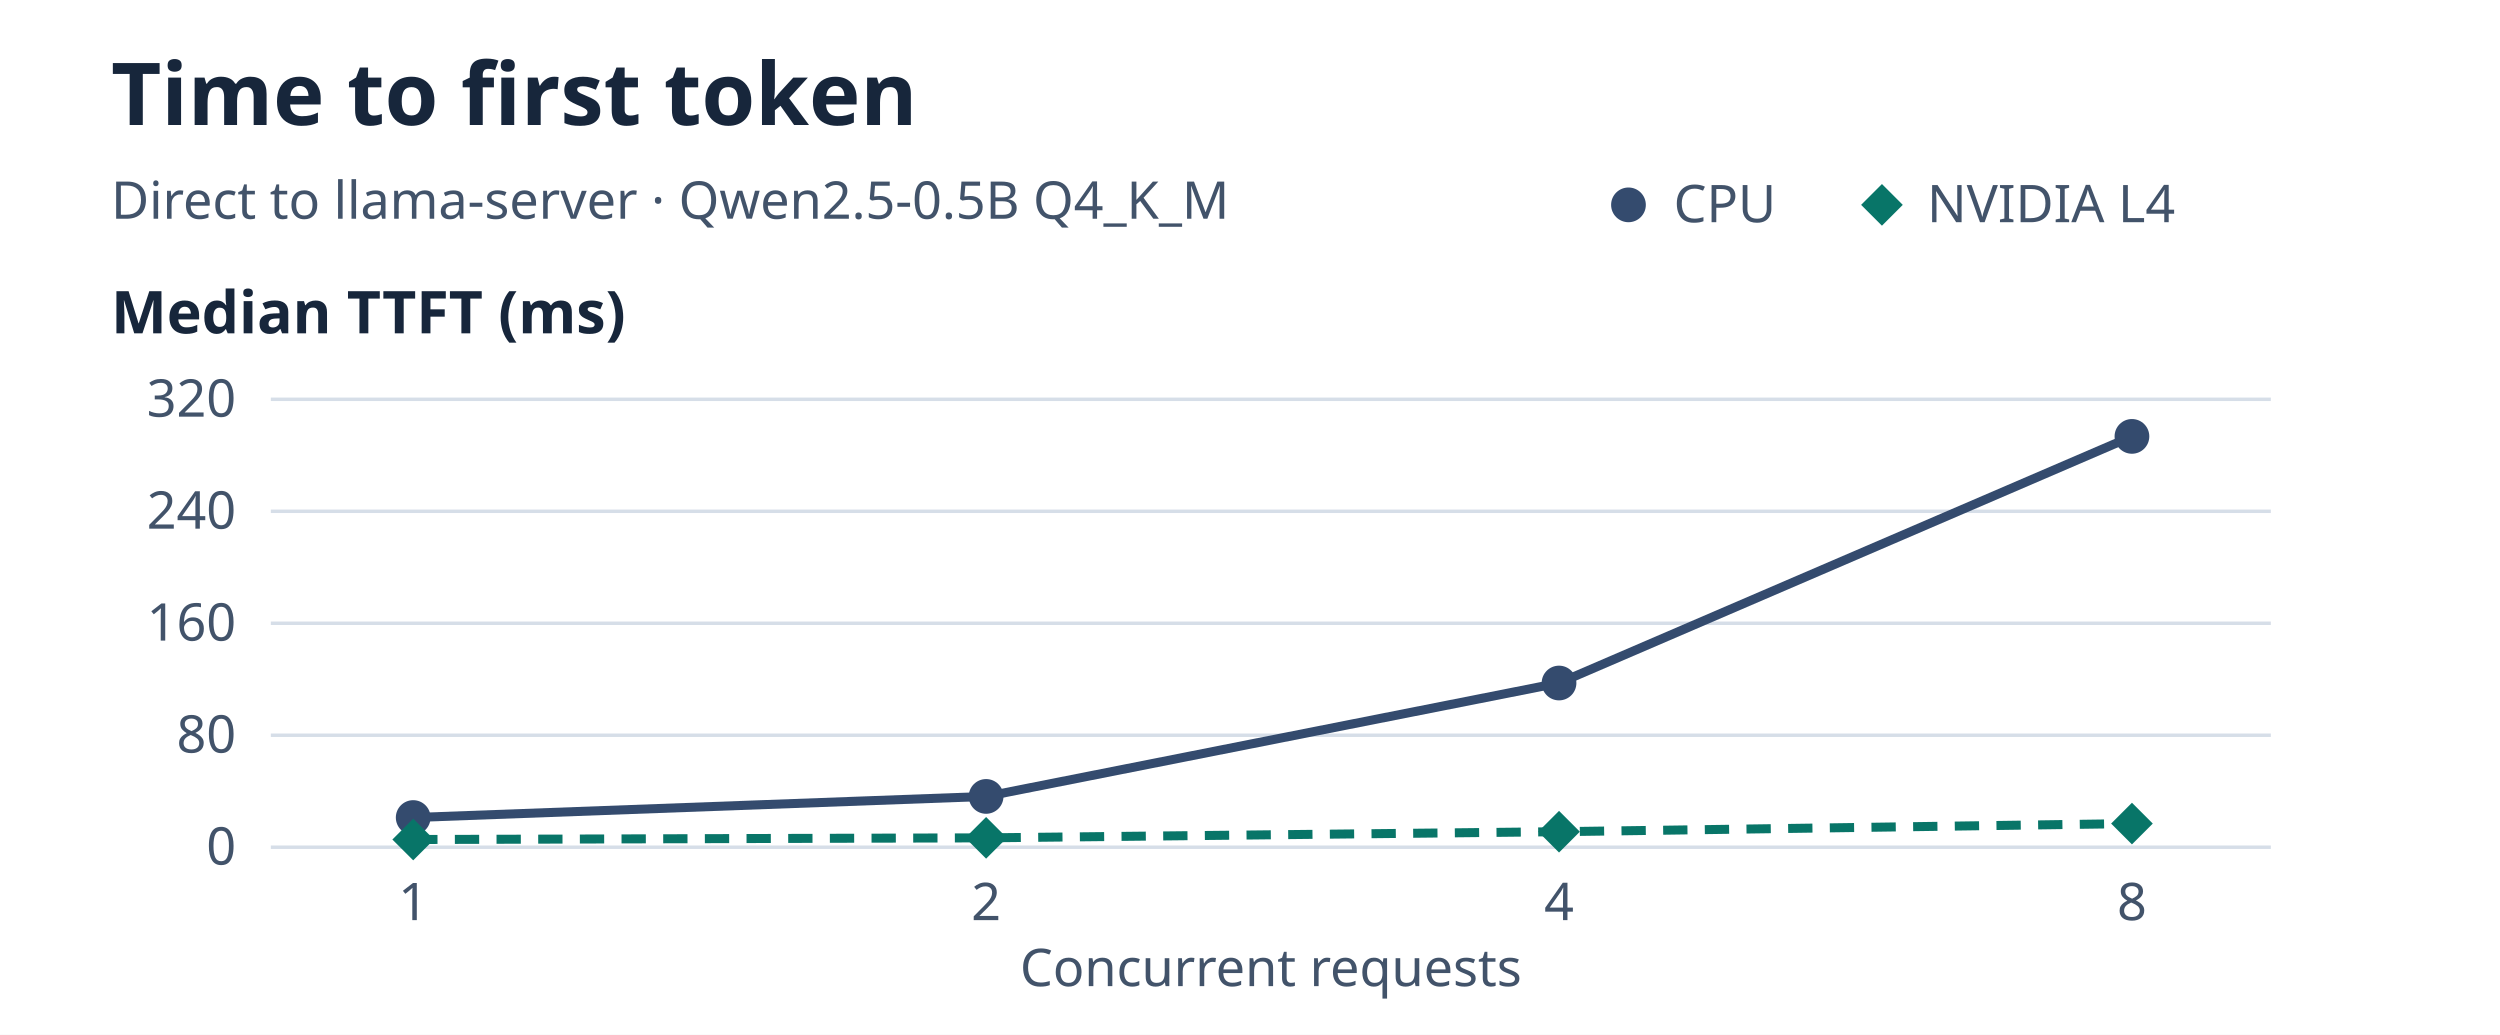
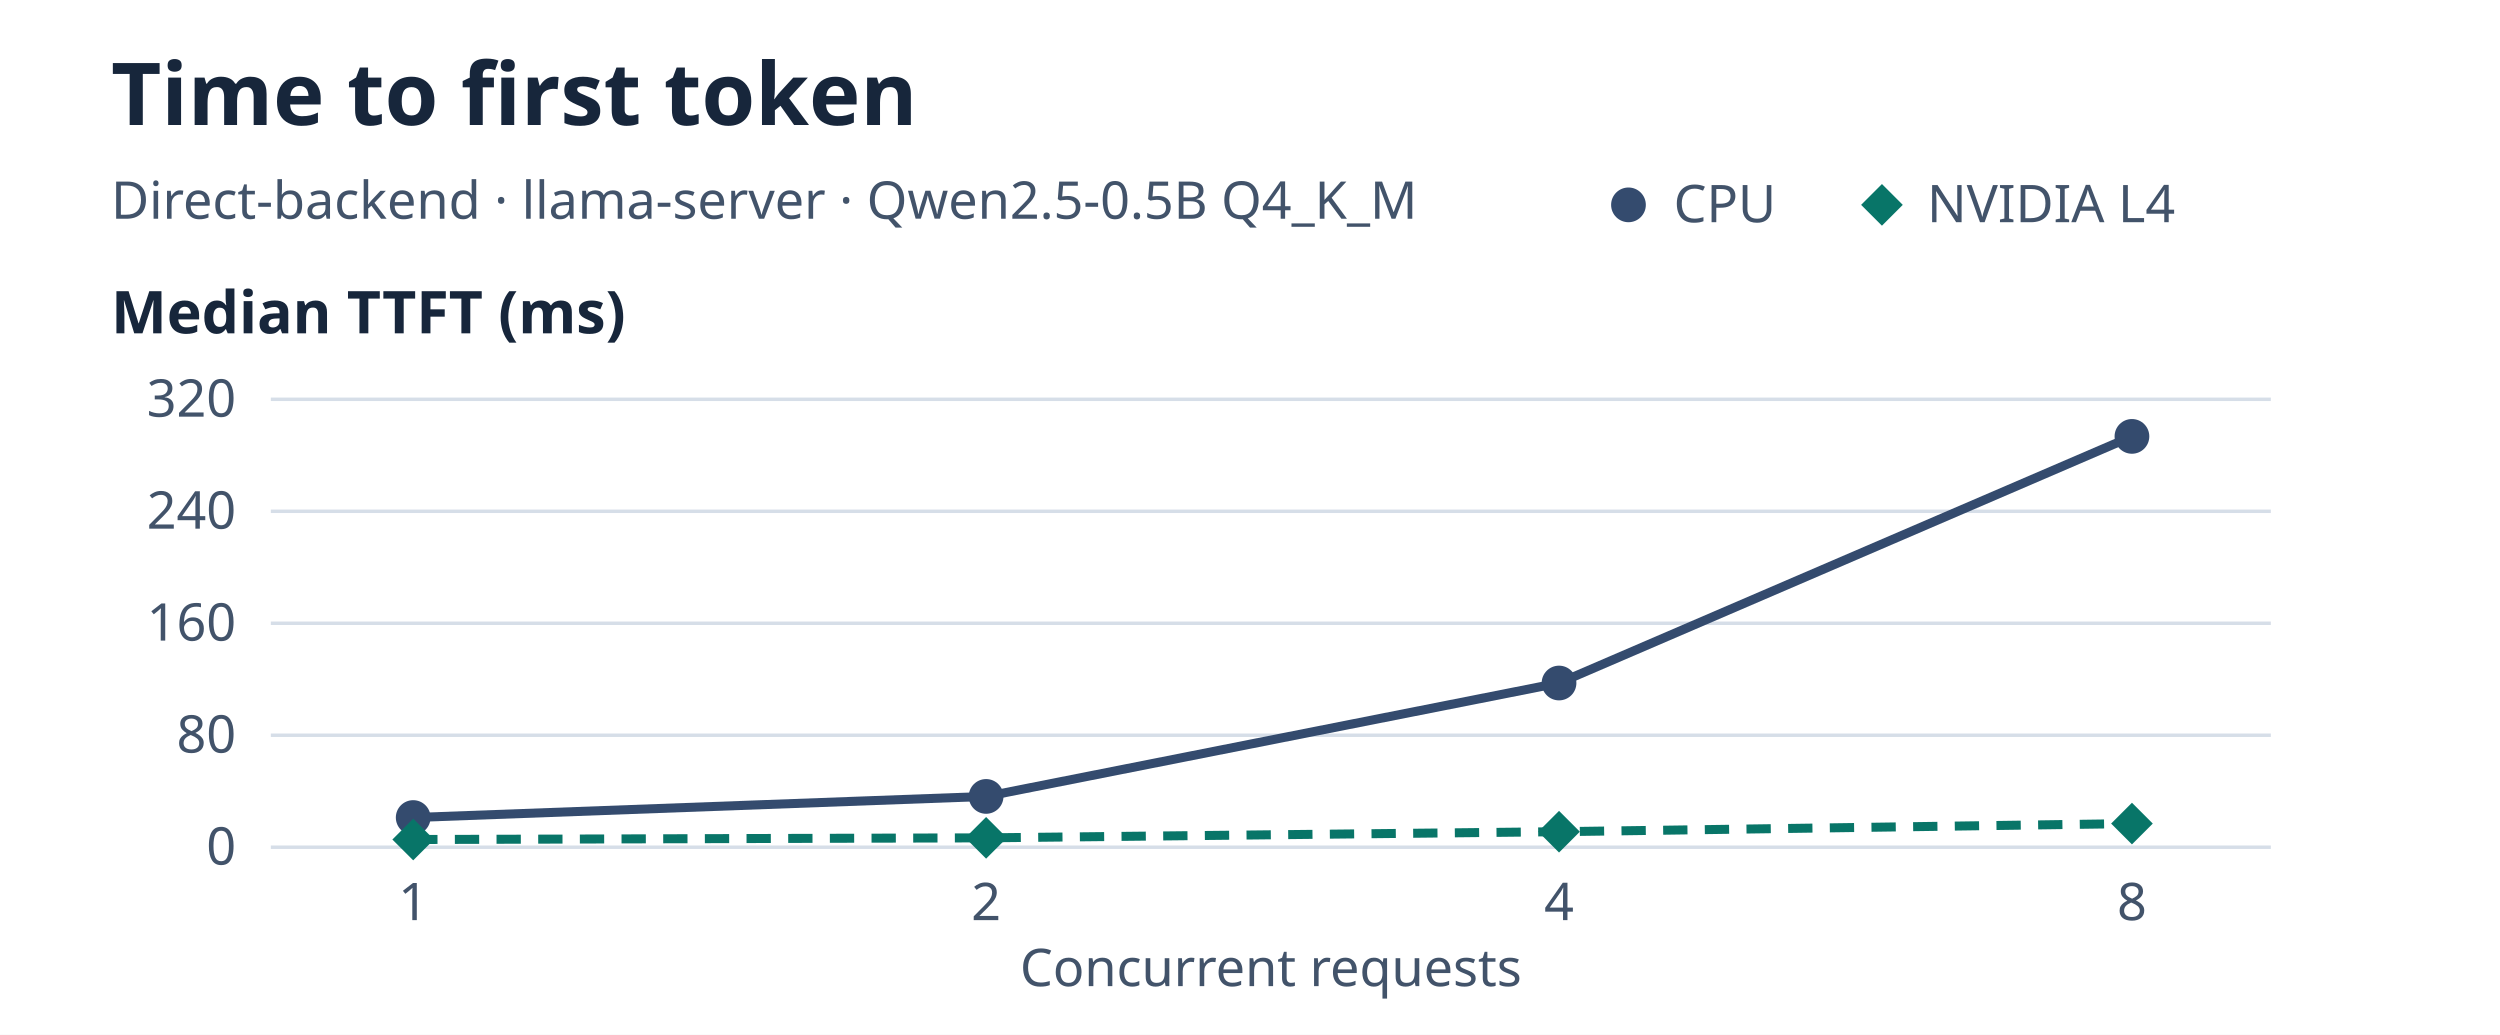
<svg xmlns="http://www.w3.org/2000/svg" viewBox="0 0 720 298" width="720" height="298" role="img" aria-labelledby="title desc">
  <style>
    text { font-family: system-ui, sans-serif; fill: #17263b; }
    .title { font-size: 25px; font-weight: 700; }
    .panel { font-size: 17px; font-weight: 650; }
    .axis, .meta { font-size: 15px; fill: #42536a; }
    .grid { fill: none; stroke: #d6dee8; }
  </style>
  <rect width="720" height="298" fill="#fff" />
  <text x="32" y="36" class="title" text-anchor="start">Time to first token</text>
-   <text x="32" y="63" class="meta" text-anchor="start">Direct to llama-server · Qwen2.5-0.5B Q4_K_M</text>
+   <text x="32" y="63" class="meta" text-anchor="start">Direct-backend · llama-server · Qwen2.5-0.5B Q4_K_M</text>
  <circle cx="469" cy="59" r="5" fill="#344b6e" />
  <text x="482" y="64" class="meta" text-anchor="start">CPU</text>
  <path d="M542,53 l6,6 -6,6 -6,-6 z" fill="#087568" />
  <text x="555" y="64" class="meta" text-anchor="start">NVIDIA L4</text>
  <text x="32" y="96" class="panel" text-anchor="start">Median TTFT (ms)</text>
  <path d="M78 244.0 H654" class="grid" />
  <text x="68" y="249.0" class="axis" text-anchor="end">0</text>
  <path d="M78 211.75 H654" class="grid" />
  <text x="68" y="216.75" class="axis" text-anchor="end">80</text>
  <path d="M78 179.5 H654" class="grid" />
  <text x="68" y="184.5" class="axis" text-anchor="end">160</text>
  <path d="M78 147.25 H654" class="grid" />
  <text x="68" y="152.25" class="axis" text-anchor="end">240</text>
  <path d="M78 115.0 H654" class="grid" />
  <text x="68" y="120.0" class="axis" text-anchor="end">320</text>
  <text x="119" y="265" class="axis" text-anchor="middle">1</text>
  <text x="284" y="265" class="axis" text-anchor="middle">2</text>
  <text x="449" y="265" class="axis" text-anchor="middle">4</text>
  <text x="614" y="265" class="axis" text-anchor="middle">8</text>
  <polyline points="119,235.45 284,229.37 449,196.71 614,125.68" fill="none" stroke="#344b6e" stroke-width="2.6" />
  <circle cx="119" cy="235.45" r="5" fill="#344b6e" />
  <circle cx="284" cy="229.37" r="5" fill="#344b6e" />
  <circle cx="449" cy="196.71" r="5" fill="#344b6e" />
  <circle cx="614" cy="125.68" r="5" fill="#344b6e" />
  <polyline points="119,241.78 284,241.3 449,239.53 614,237.19" fill="none" stroke="#087568" stroke-width="2.6" stroke-dasharray="7 5" />
  <path d="M119,235.78 l6,6 -6,6 -6,-6 z" fill="#087568" />
  <path d="M284,235.3 l6,6 -6,6 -6,-6 z" fill="#087568" />
  <path d="M449,233.53 l6,6 -6,6 -6,-6 z" fill="#087568" />
  <path d="M614,231.19 l6,6 -6,6 -6,-6 z" fill="#087568" />
  <text x="366" y="284" class="meta" text-anchor="middle">Concurrent requests</text>
</svg>
